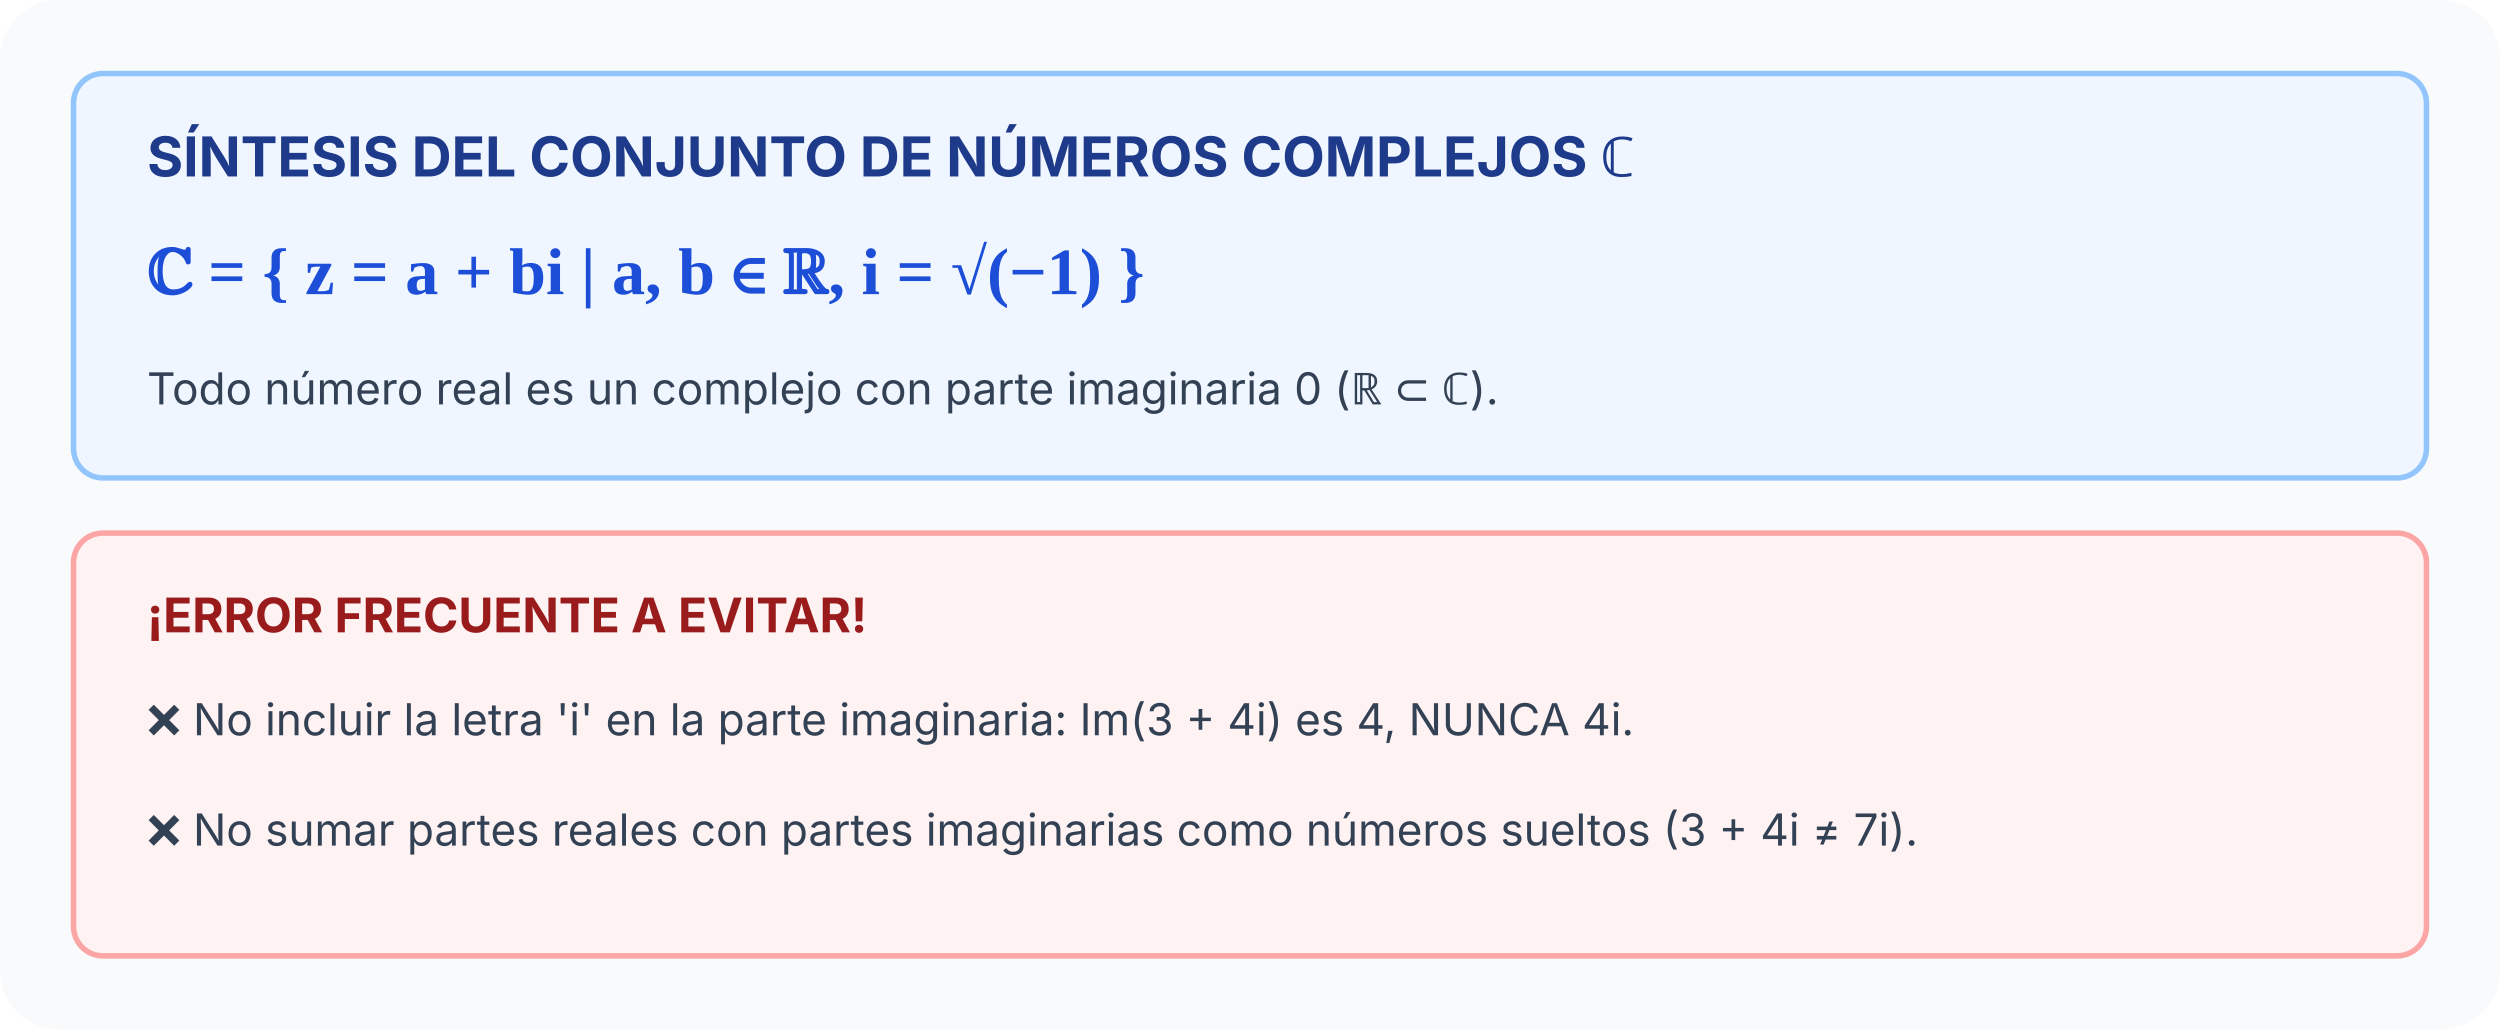
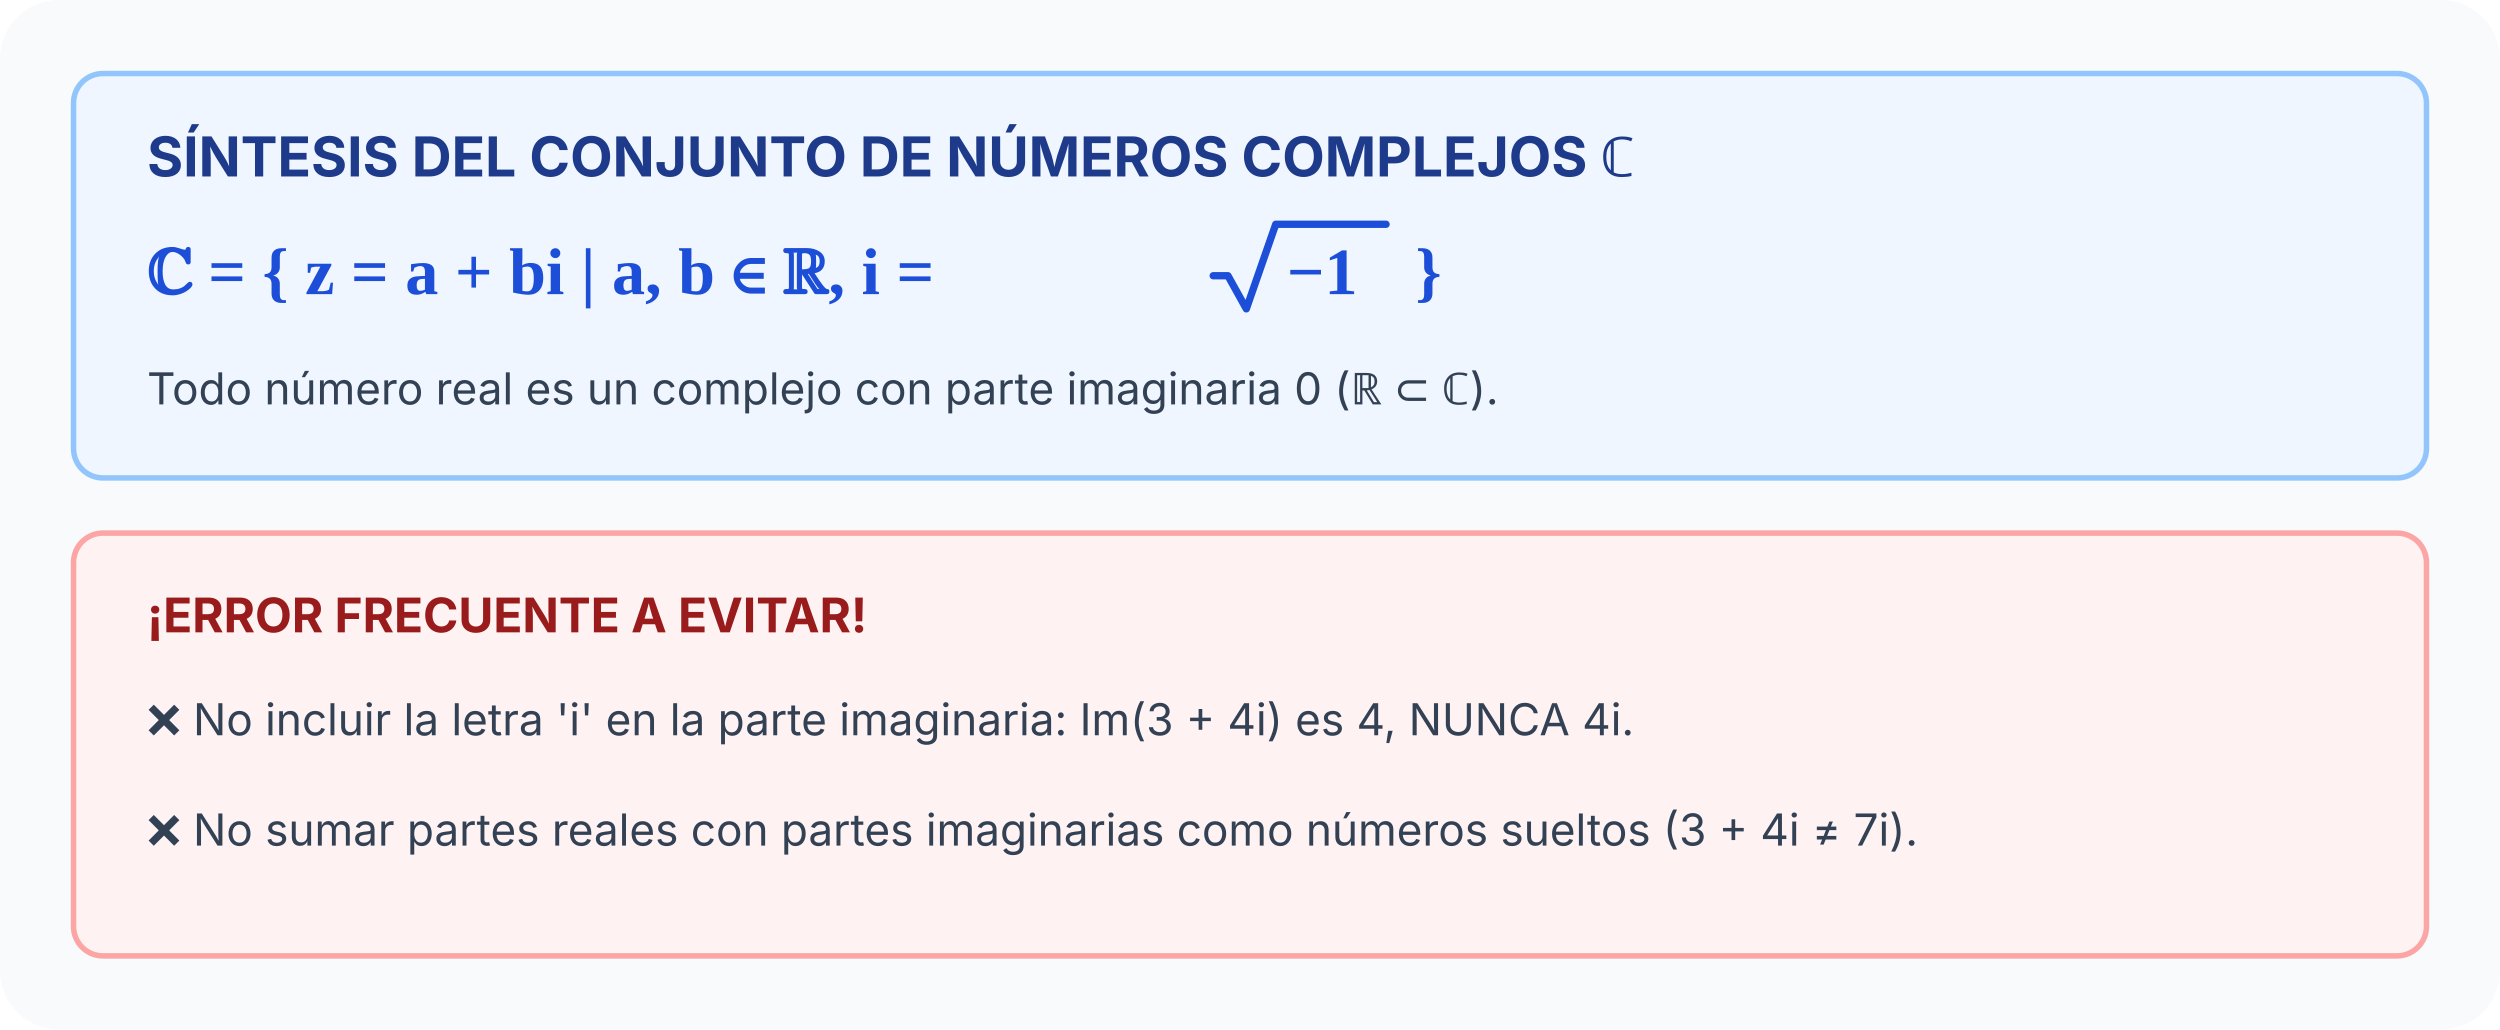
<svg xmlns="http://www.w3.org/2000/svg" viewBox="0 0 680 280" width="100%" height="100%">
  <defs>
    <style>
      .bg { fill: #f8fafc; }
      .rule-box { fill: #eff6ff; stroke: #93c5fd; stroke-width: 1.5; rx: 8; }
      .err-box { fill: #fef2f2; stroke: #fca5a5; stroke-width: 1.5; rx: 8; }
      .title { font-family: system-ui, -apple-system, sans-serif; font-size: 15px; font-weight: 700; fill: #1e3a8a; }
      .formula { font-family: "Cambria Math", "Times New Roman", serif; font-size: 18px; font-weight: bold; fill: #1d4ed8; }
      .err-text { font-family: system-ui, -apple-system, sans-serif; font-size: 13px; font-weight: bold; fill: #991b1b; }
      .desc { font-family: system-ui, -apple-system, sans-serif; font-size: 12px; fill: #334155; }
    </style>
  </defs>
  <rect width="680" height="280" class="bg" rx="16" />
  <rect x="20" y="20" width="640" height="110" class="rule-box" />
  <text x="40" y="48" class="title">SÍNTESIS DEL CONJUNTO DE NÚMEROS COMPLEJOS ℂ</text>
-   <text x="40" y="80" class="formula">ℂ = { z = a + bi  |  a, b ∈ ℝ,  i = √(−1) }</text>
+   <g class="formula">
+     <text x="40" y="80" class="formula">ℂ = { z = a + bi  |  a, b ∈ ℝ,  i =</text>
+     <path d="M 330,75 L 334,75 L 339,84 L 347,61 L 377,61" fill="none" stroke="#1d4ed8" stroke-width="2" stroke-linecap="round" stroke-linejoin="round" />
+     <text x="350" y="80" class="formula">−1</text>
+     <text x="385" y="80" class="formula">}</text>
+   </g>
  <text x="40" y="110" class="desc">Todo número real es un complejo con parte imaginaria 0 (ℝ ⊂ ℂ).</text>
  <rect x="20" y="145" width="640" height="115" class="err-box" />
  <text x="40" y="172" class="err-text">¡ERROR FRECUENTE A EVITAR!</text>
  <text x="40" y="200" class="desc">❌ No incluir la letra 'i' en la parte imaginaria: Im(3 + 4i) es 4, NUNCA 4i.</text>
  <text x="40" y="230" class="desc">❌ No sumar partes reales con partes imaginarias como números sueltos (3 + 4i ≠ 7i).</text>
</svg>
